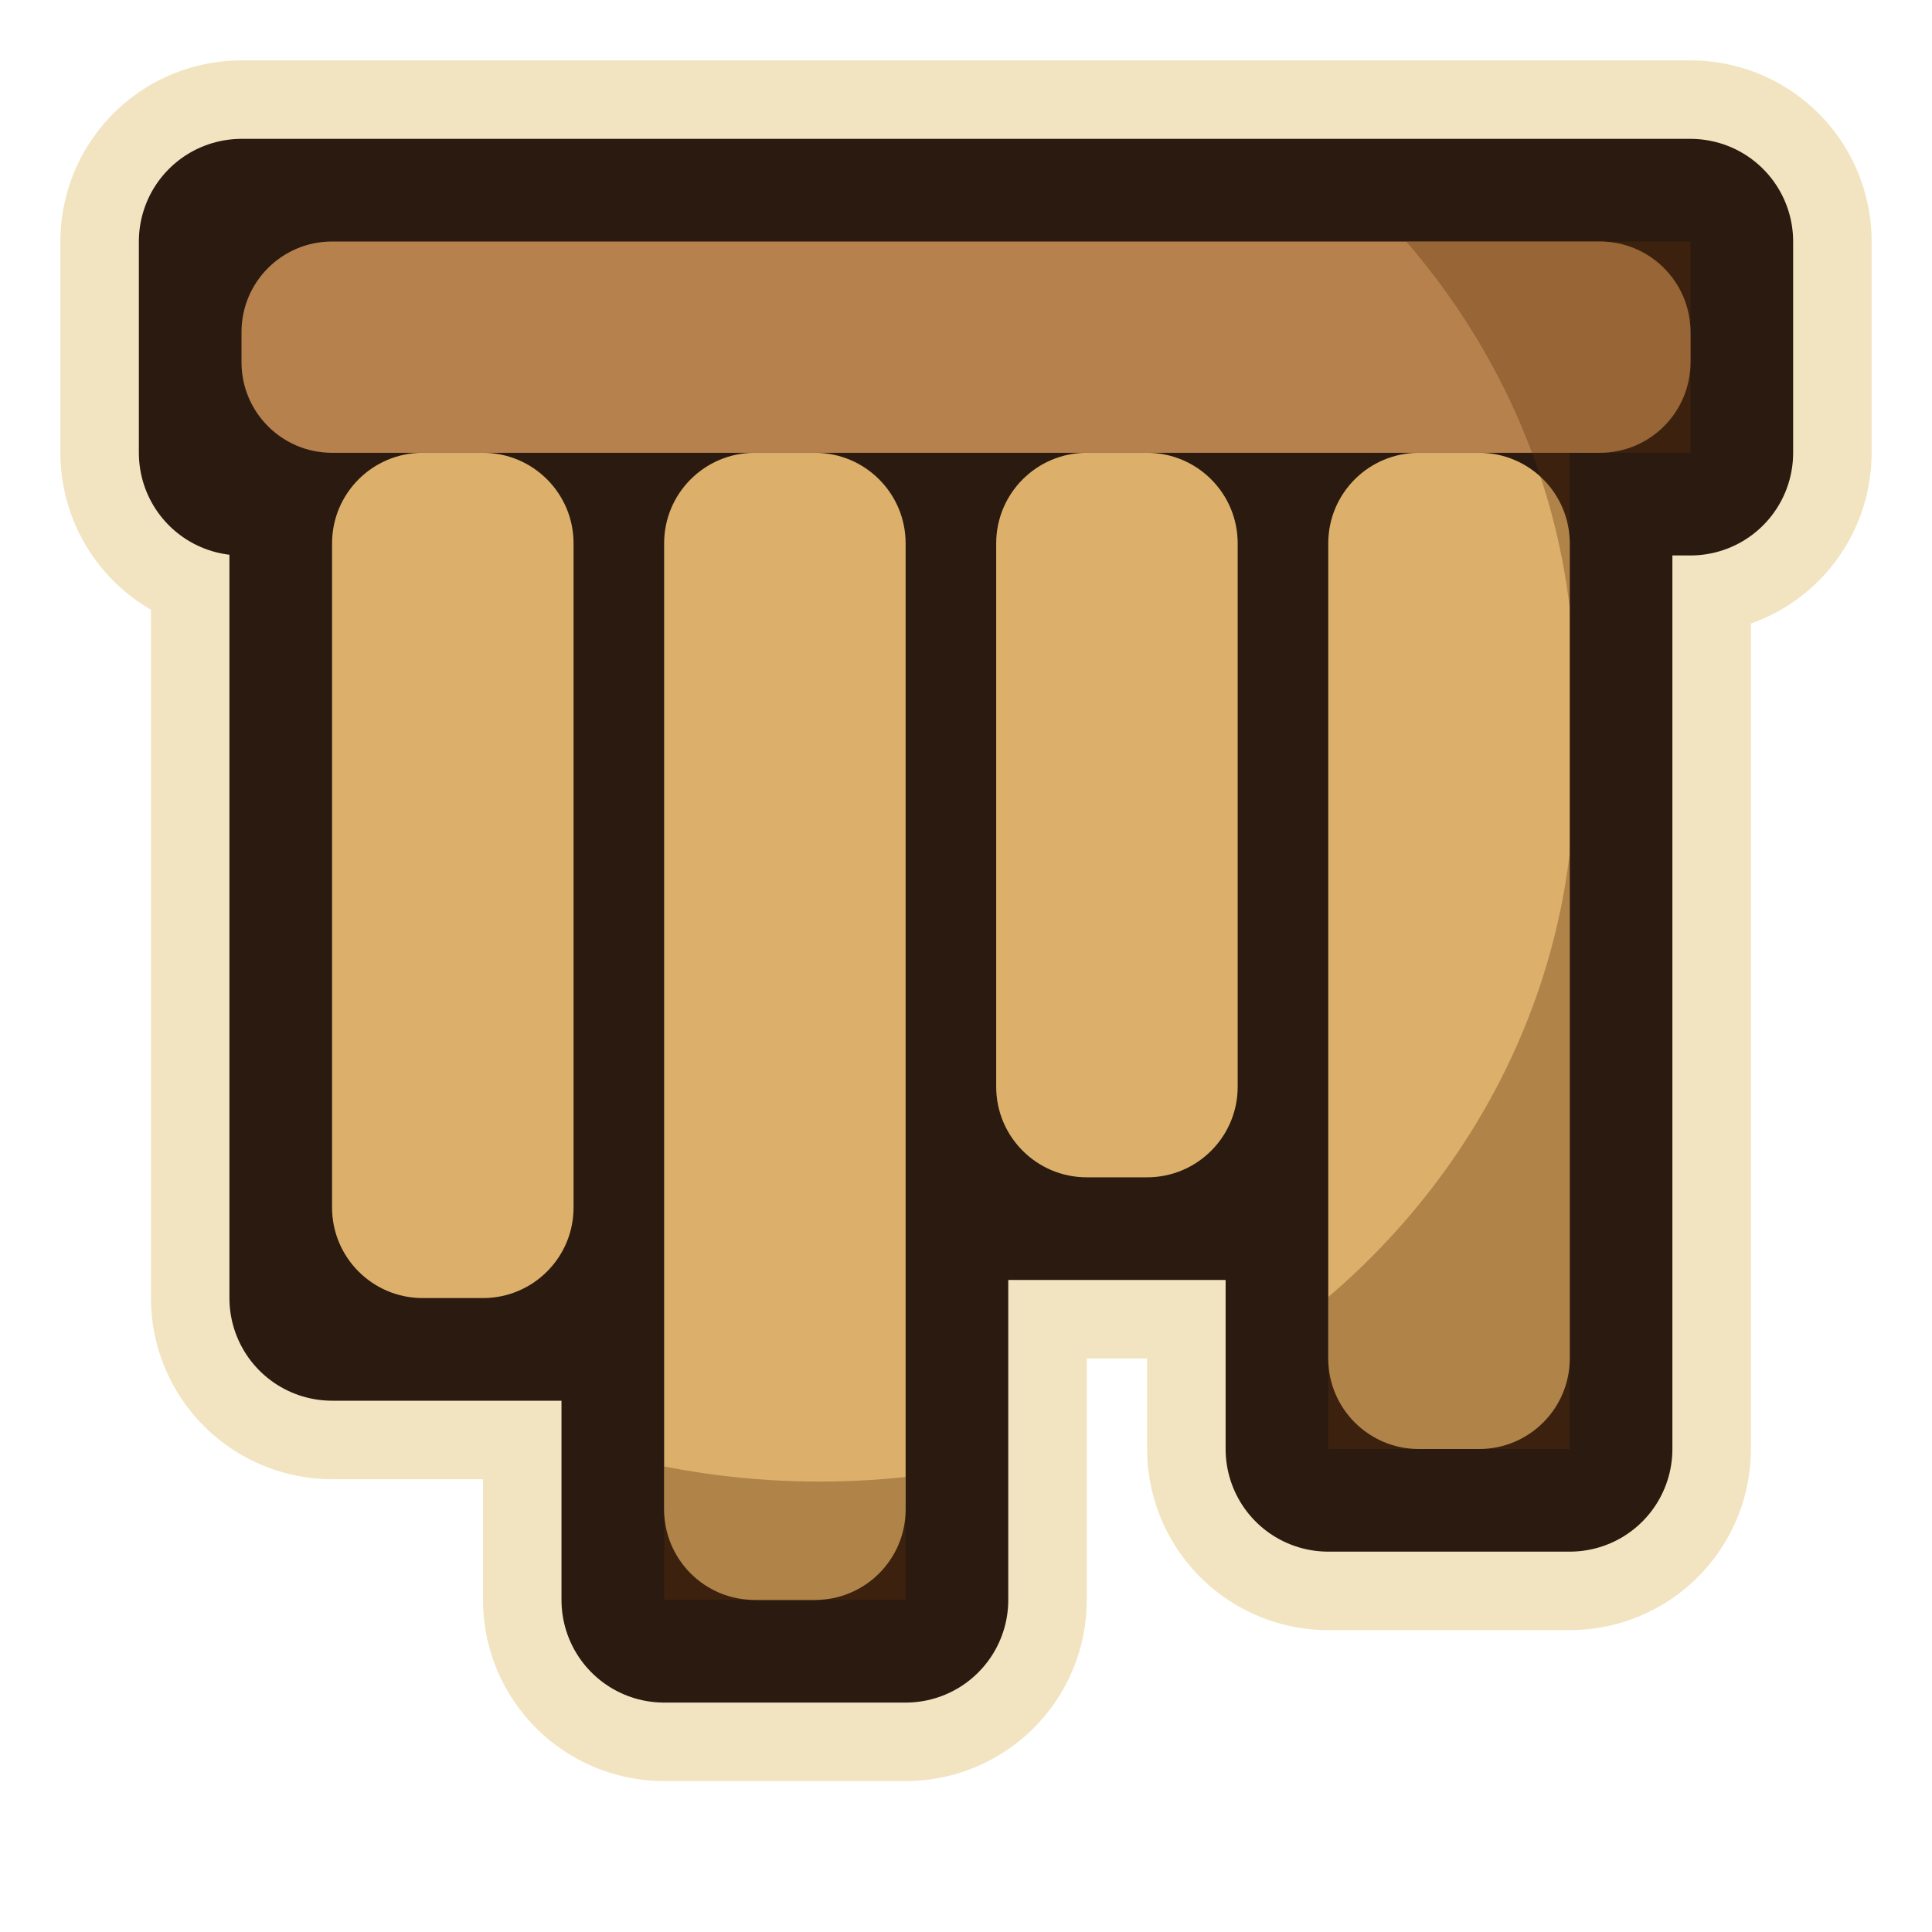
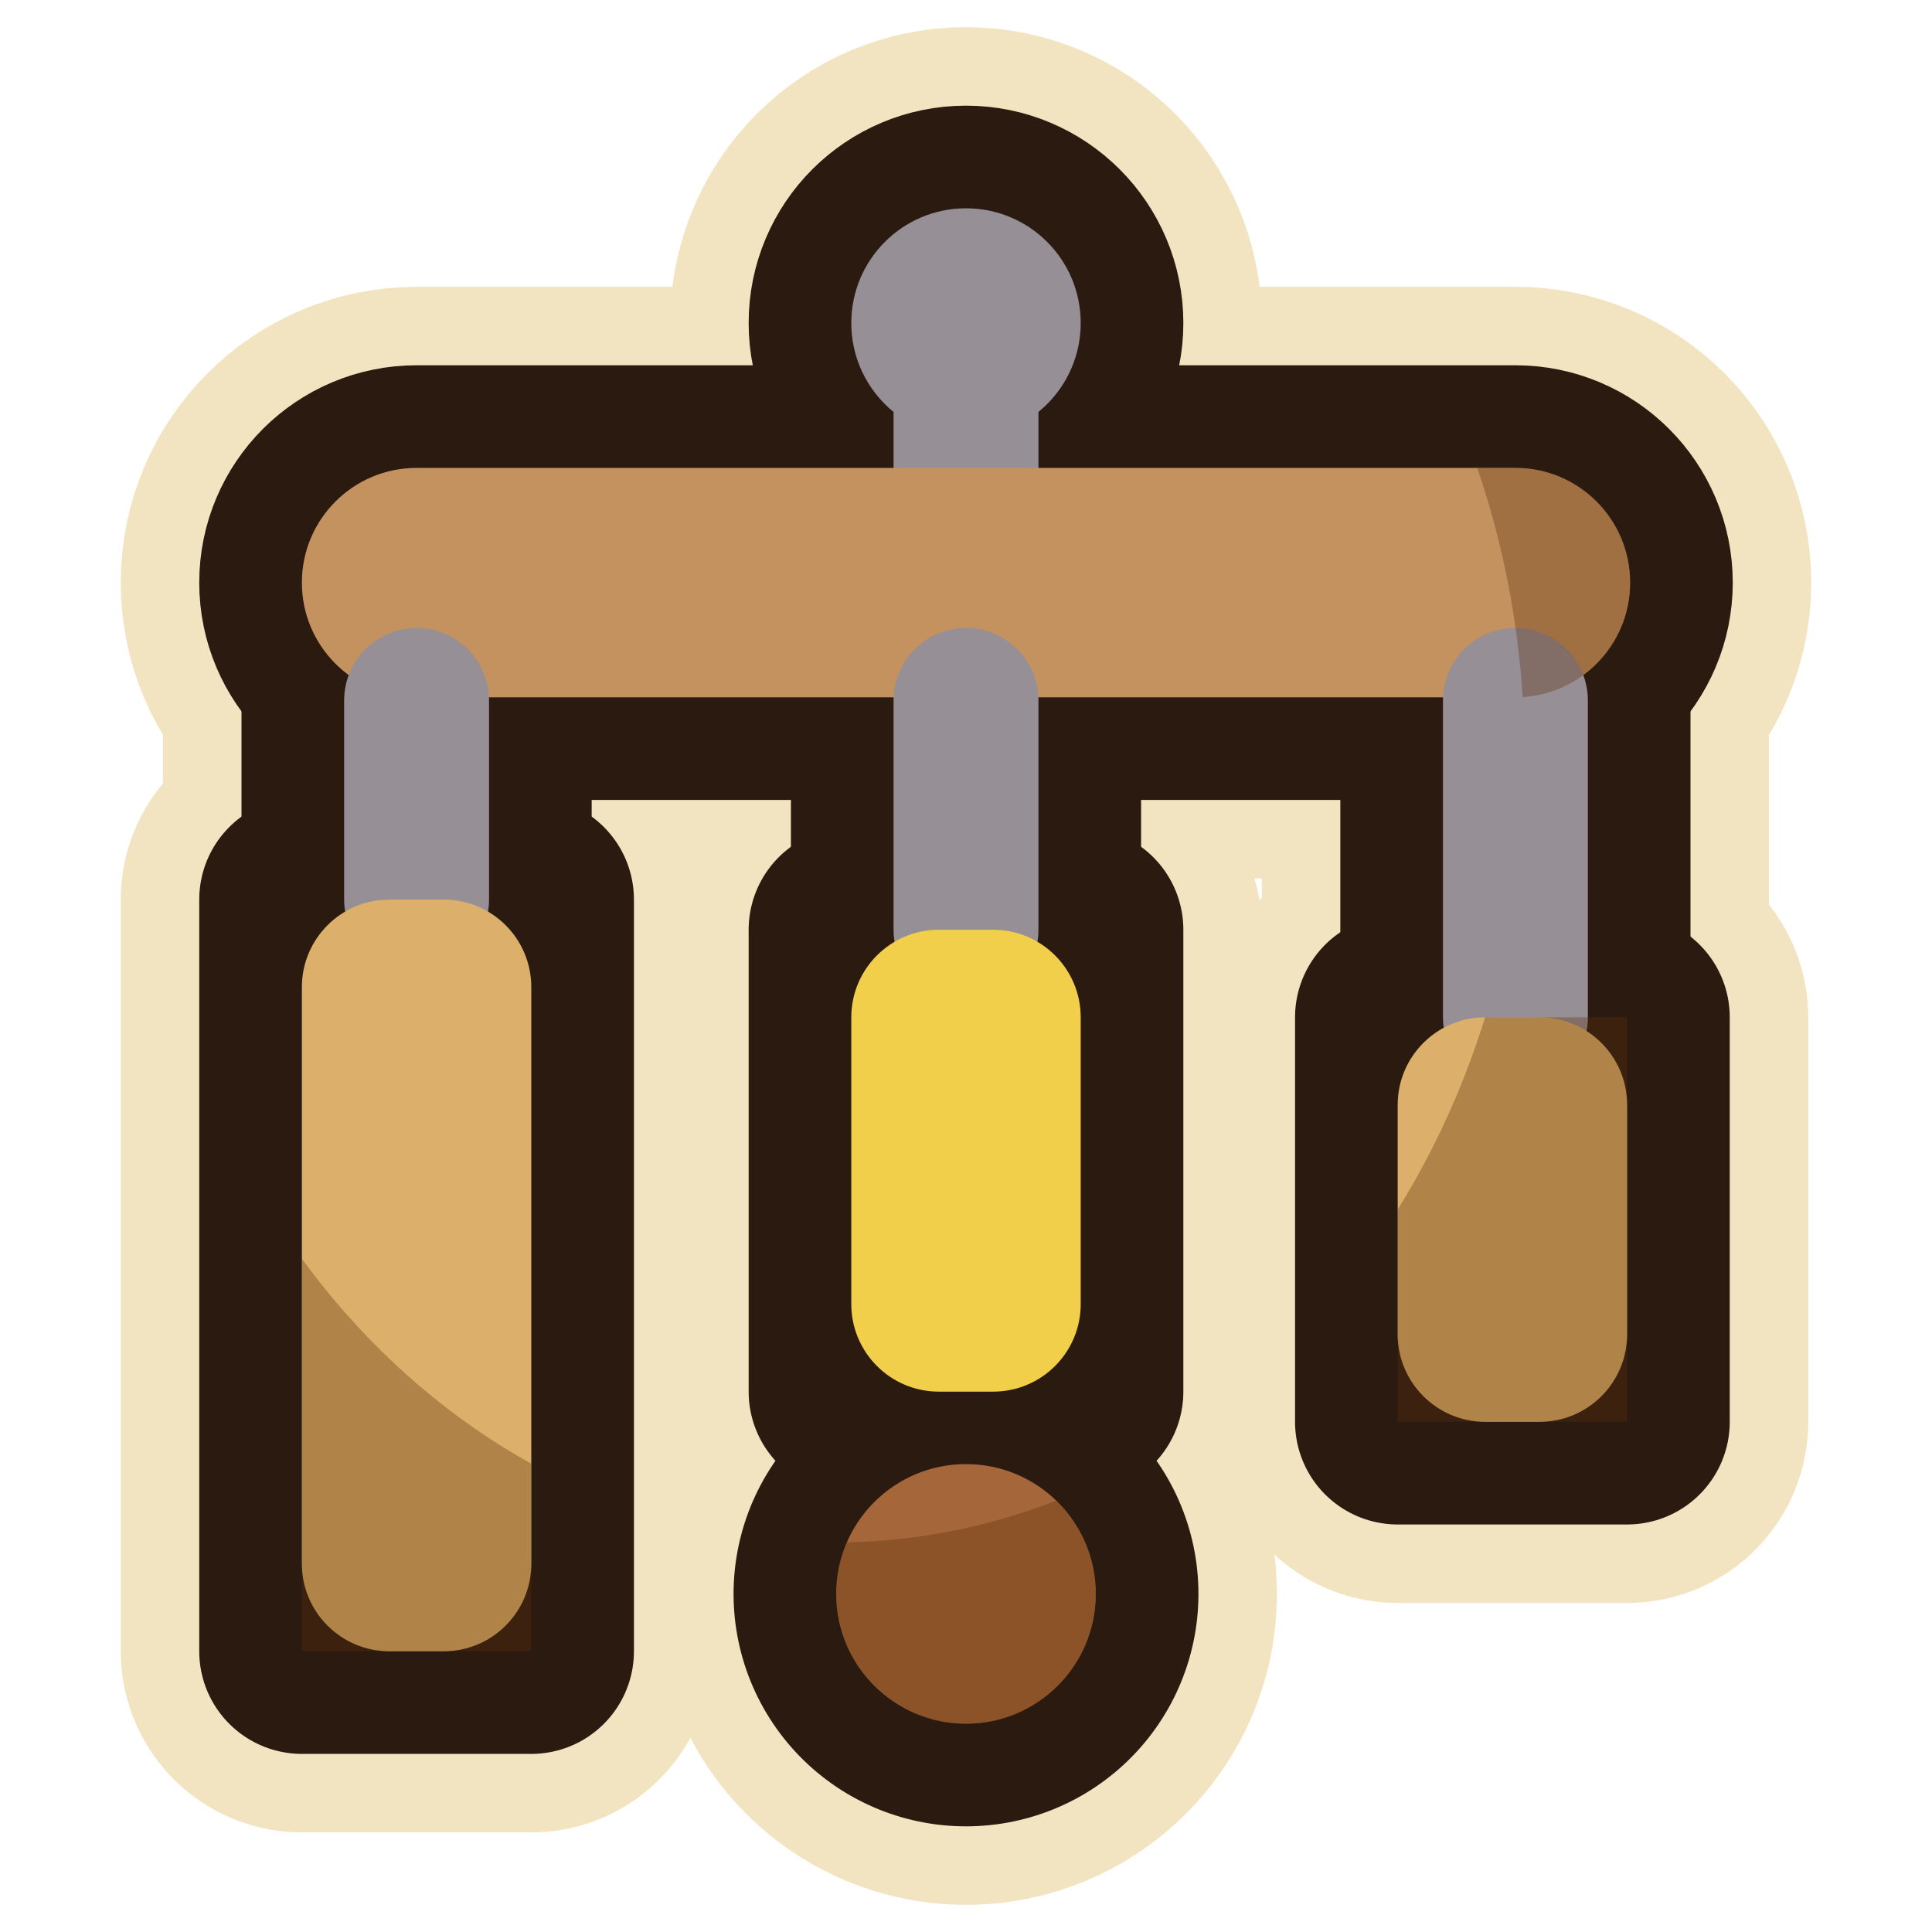
<svg xmlns="http://www.w3.org/2000/svg" viewBox="0 0 64 64" role="img" aria-label="wind chime">
  <g fill="#f2e4c0" stroke="#f2e4c0" stroke-linejoin="round" stroke-linecap="round">
-     <path stroke-width="12" d="M8 8h48v7h-48zM11 15h8v28h-8zM22 15h8v38h-8zM33 15h8v24h-8zM44 15h8v33h-8z" />
+     <path fill="none" stroke-width="16.8" d="M32 15.5V10.7M13.8 23.2L13.8 29.8M50.2 23.2L50.2 33.7M32 23.2L32 30.8" />
+     <path stroke-width="12" d="M28.2 10.7a3.8 3.8 0 1 1 7.6 0a3.8 3.8 0 1 1-7.6 0zM13.8 15.5h36.4a3.8 3.8 0 0 1 3.8 3.8v0a3.8 3.8 0 0 1-3.8 3.8h-36.4a3.8 3.8 0 0 1-3.8-3.8v-0a3.8 3.8 0 0 1 3.8-3.8zM10 29.8h7.6v24.9h-7.6zM46.3 33.7h7.6v13.4h-7.6zM28.2 30.8h7.6v15.3h-7.6z" />
+     <path d="M32 52.8h0" stroke-width="20.6" />
  </g>
  <g fill="#2a1a10" stroke="#2a1a10" stroke-linejoin="round" stroke-linecap="round">
-     <path stroke-width="6.8" d="M8 8h48v7h-48zM11 15h8v28h-8zM22 15h8v38h-8zM33 15h8v24h-8zM44 15h8v33h-8z" />
+     <path fill="none" stroke-width="11.6" d="M32 15.5V10.7M13.8 23.2L13.8 29.8M50.2 23.2L50.2 33.7M32 23.2L32 30.8" />
+     <path stroke-width="6.8" d="M28.2 10.7a3.8 3.8 0 1 1 7.6 0a3.8 3.8 0 1 1-7.6 0zM13.8 15.5h36.4a3.8 3.8 0 0 1 3.8 3.8v0a3.8 3.8 0 0 1-3.8 3.8h-36.4a3.8 3.8 0 0 1-3.8-3.8v-0a3.8 3.8 0 0 1 3.8-3.8zM10 29.8h7.6v24.9h-7.6zM46.3 33.7h7.6v13.4h-7.6zM28.2 30.8h7.6v15.3h-7.6z" />
+     <path d="M32 52.8h0" stroke-width="15.4" />
  </g>
-   <rect x="8" y="8" width="48" height="7" rx="3" fill="#b6814d" />
-   <path fill="#dcb06a" d="M14 15h2a3 3 0 0 1 3 3v22a3 3 0 0 1-3 3h-2a3 3 0 0 1-3-3v-22a3 3 0 0 1 3-3zM25 15h2a3 3 0 0 1 3 3v32a3 3 0 0 1-3 3h-2a3 3 0 0 1-3-3v-32a3 3 0 0 1 3-3zM36 15h2a3 3 0 0 1 3 3v18a3 3 0 0 1-3 3h-2a3 3 0 0 1-3-3v-18a3 3 0 0 1 3-3zM47 15h2a3 3 0 0 1 3 3v27a3 3 0 0 1-3 3h-2a3 3 0 0 1-3-3v-27a3 3 0 0 1 3-3z" />
+   <path d="M32 15.5V10.7" fill="none" stroke="#968f96" stroke-width="4.8" stroke-linecap="round" />
+   <ellipse cx="32" cy="10.7" rx="3.8" ry="3.8" fill="#968f96" />
+   <rect x="10" y="15.5" width="44" height="7.6" fill="#c4925f" rx="3.8" />
+   <path fill="none" stroke="#968f96" stroke-linecap="round" stroke-linejoin="round" stroke-width="4.8" d="M13.8 23.2L13.8 29.8M50.2 23.2L50.2 33.7M32 23.2L32 30.8" />
+   <rect x="10" y="29.8" width="7.6" height="24.9" fill="#dcb06a" rx="2.9" />
+   <rect x="46.3" y="33.7" width="7.6" height="13.4" fill="#dcb06a" rx="2.9" />
+   <rect x="28.2" y="30.8" width="7.6" height="15.3" fill="#f2cf4a" rx="2.9" />
+   <circle cx="32" cy="52.8" r="4.3" fill="#a5663a" />
  <defs>
    <clipPath id="hl-ico-wind-chime">
-       <path d="M8 8h48v7h-48zM11 15h8v28h-8zM22 15h8v38h-8zM33 15h8v24h-8zM44 15h8v33h-8z" />
+       <path d="M28.2 10.7a3.8 3.8 0 1 1 7.6 0a3.8 3.8 0 1 1-7.6 0zM13.8 15.5h36.4a3.8 3.8 0 0 1 3.8 3.8v0a3.8 3.8 0 0 1-3.8 3.8h-36.4a3.8 3.8 0 0 1-3.8-3.8v-0a3.8 3.8 0 0 1 3.8-3.8zM10 29.8h7.6v24.9h-7.6zM46.3 33.7h7.6v13.4h-7.6zM28.2 30.8h7.6v15.3h-7.6zM27.7 52.8a4.3 4.3 0 1 1 8.6 0a4.3 4.3 0 1 1-8.6 0z" />
    </clipPath>
  </defs>
-   <path d="M4 4h56v53h-56zM2.2 24.2a25 23.4 0 1 0 49.9 0a25 23.4 0 1 0-49.9 0z" fill="#5a3008" opacity=".34" fill-rule="evenodd" clip-path="url(#hl-ico-wind-chime)" />
+   <path d="M6 2.9h52v58.2h-52zM4.7 25a22.9 26.1 0 1 0 45.8 0a22.9 26.1 0 1 0-45.8 0z" fill="#5a3008" opacity=".34" fill-rule="evenodd" clip-path="url(#hl-ico-wind-chime)" />
</svg>
